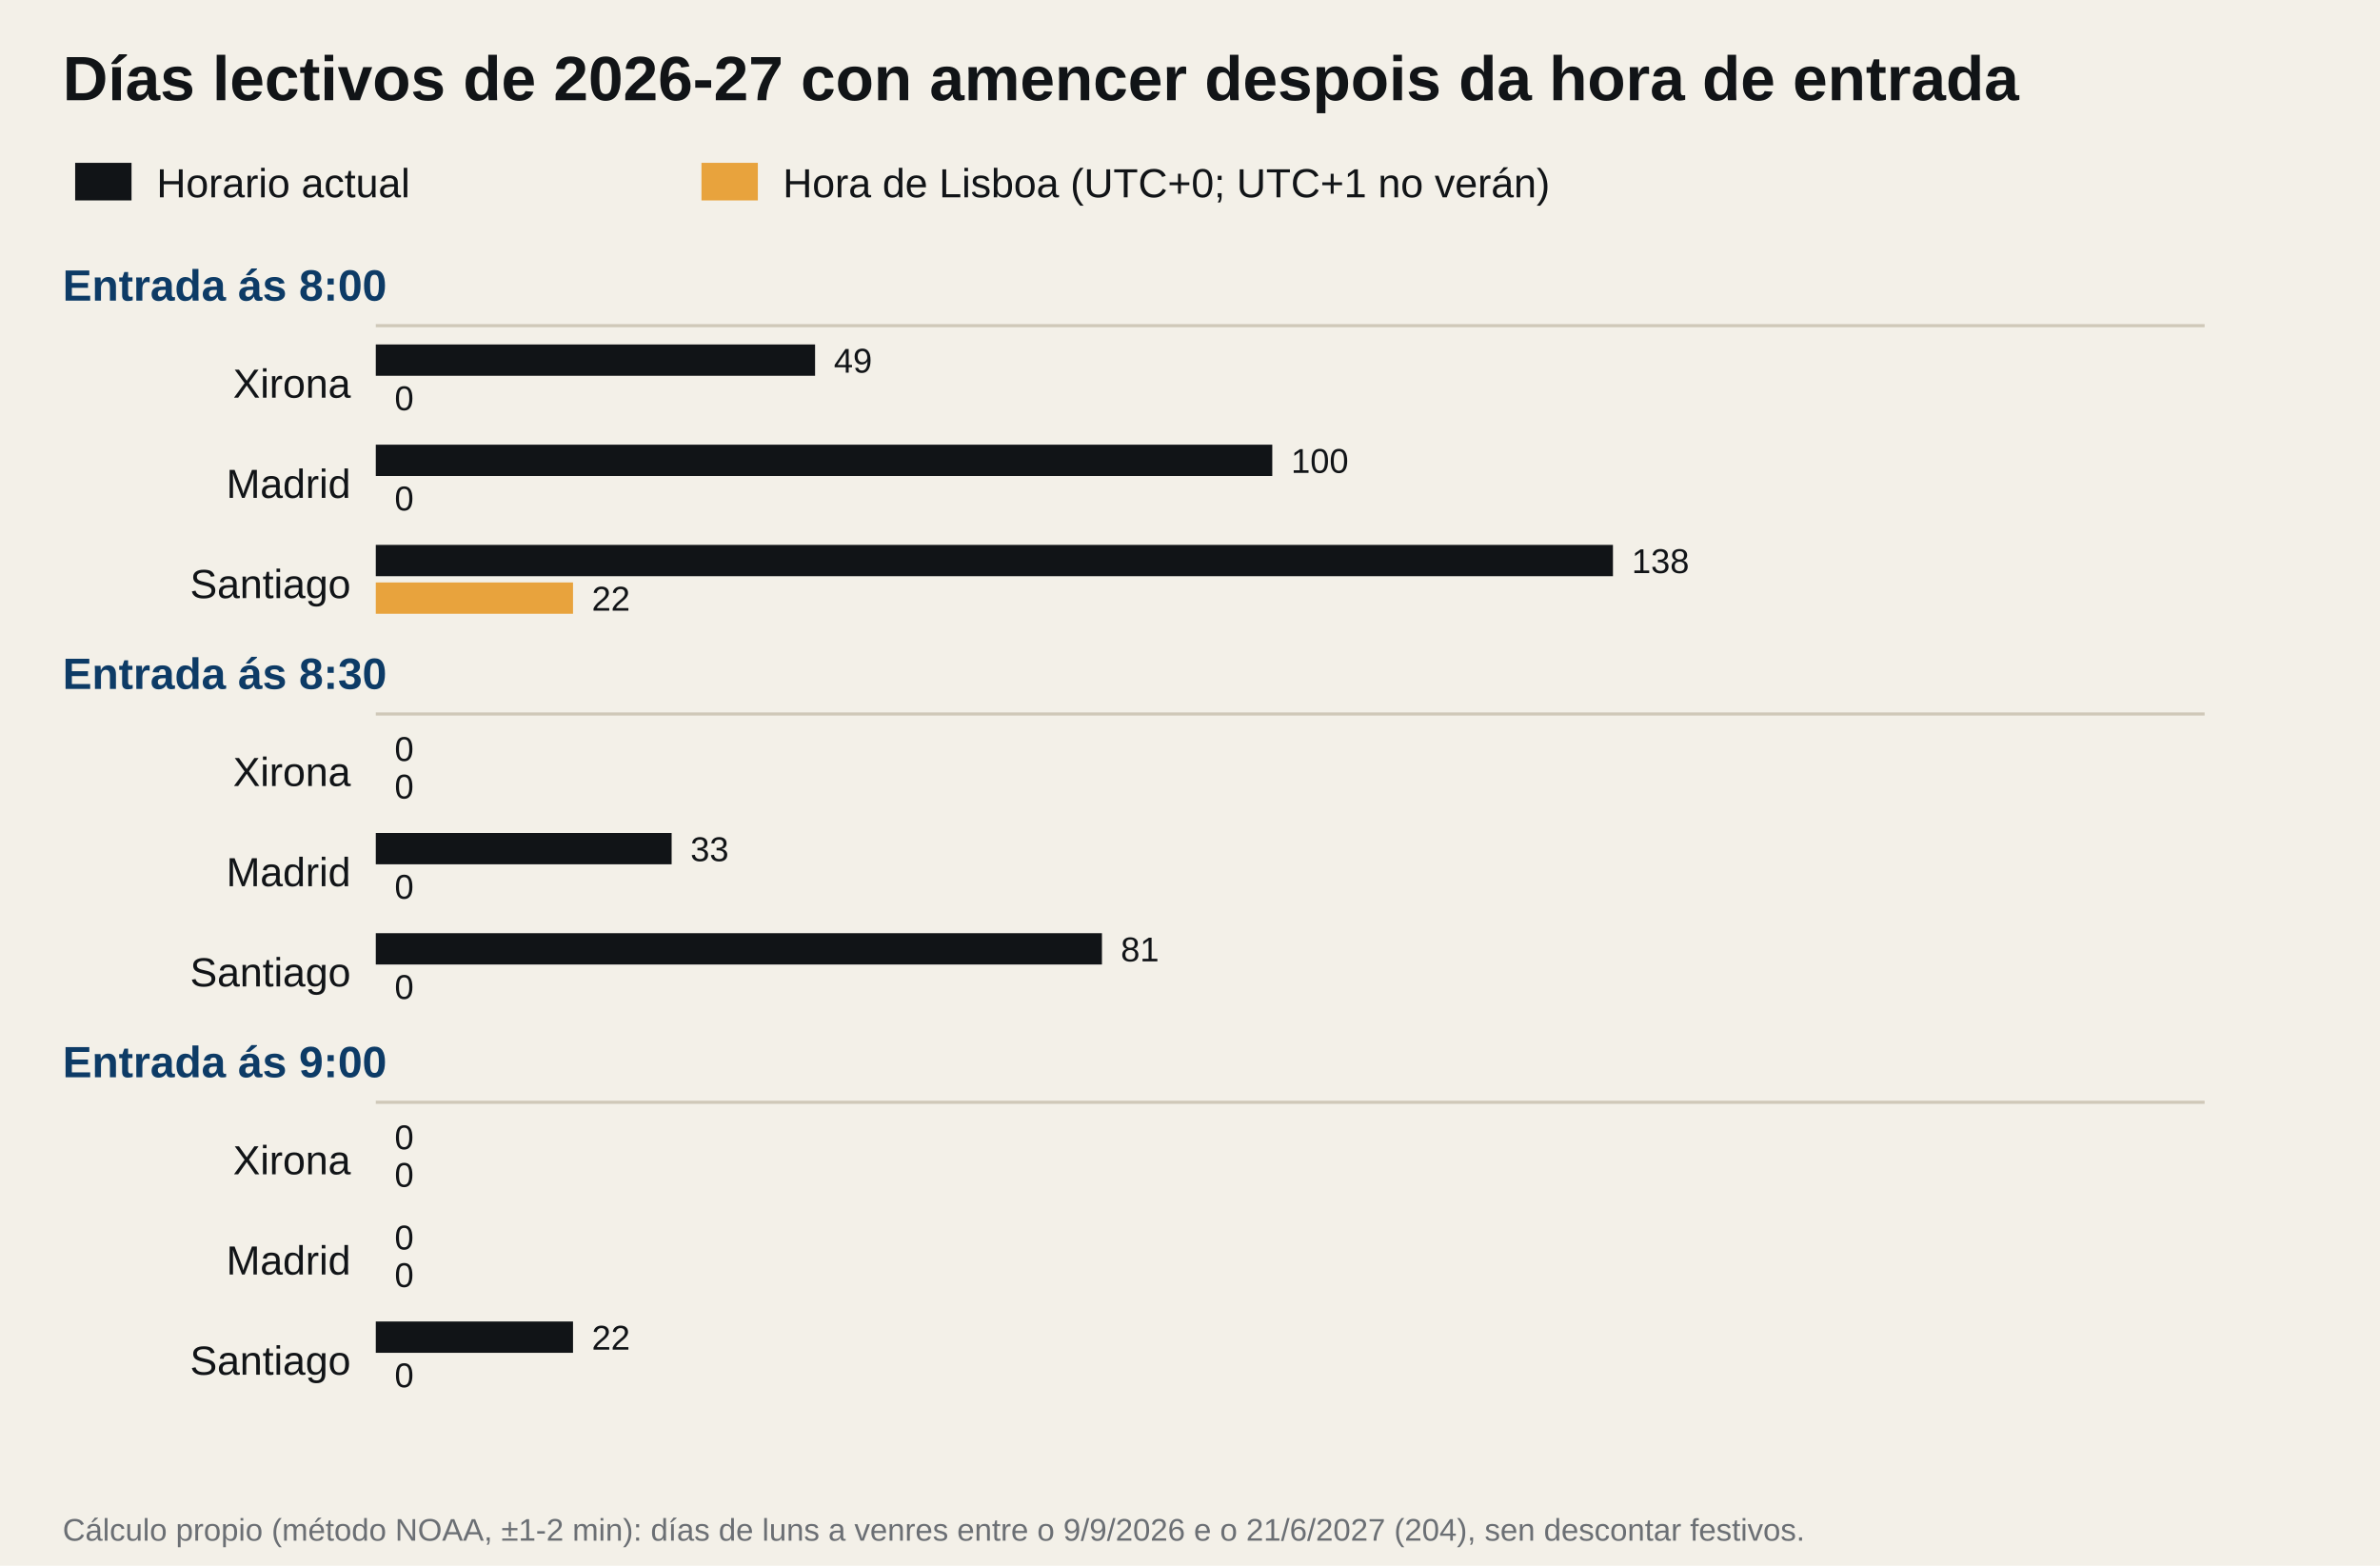
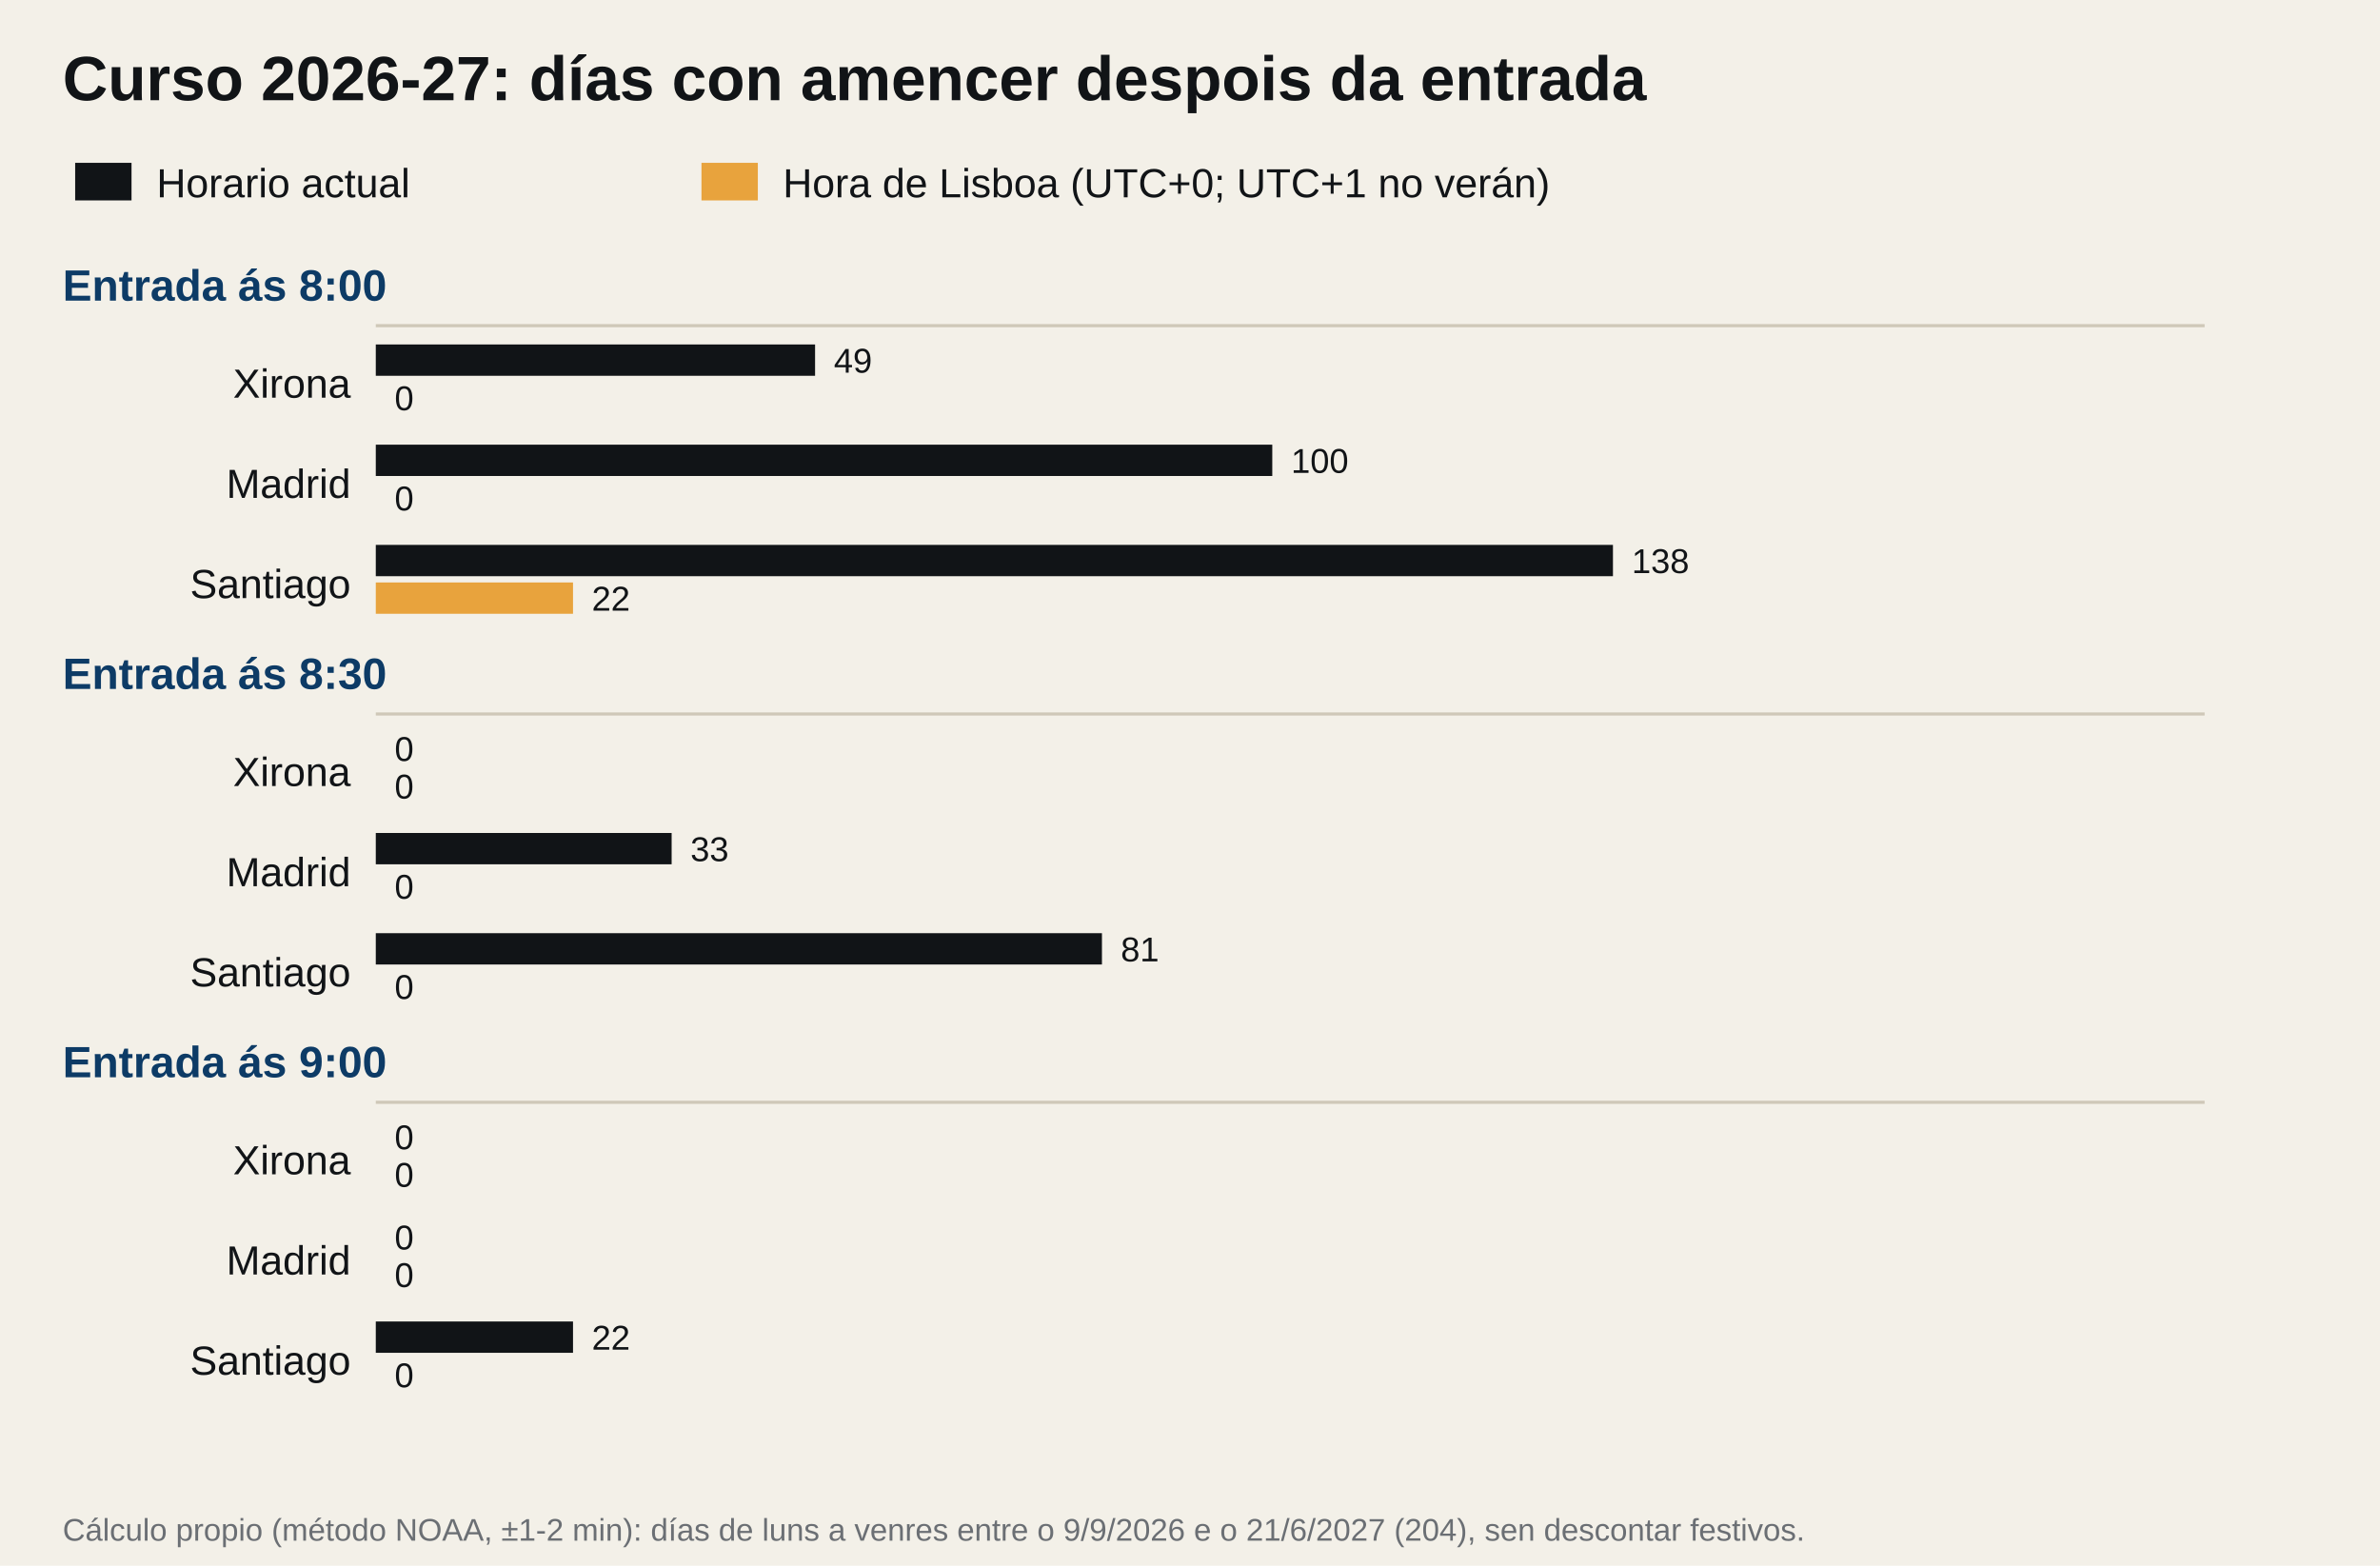
- <svg xmlns="http://www.w3.org/2000/svg" viewBox="0 0 760 500" role="img" aria-label="Gráfico de barras: días lectivos con amencer despois das 8:00, 8:30 e 9:00 en Xirona, Madrid e Santiago co horario actual e coa hora de Lisboa" font-family="'Schibsted Grotesk', 'Helvetica Neue', Arial, sans-serif">
+ <svg xmlns="http://www.w3.org/2000/svg" viewBox="0 0 760 500" role="img" aria-label="Gráfico de barras: días de luns a venres do curso con amencer despois das 8:00, 8:30 e 9:00 en Xirona, Madrid e Santiago co horario actual e coa hora de Lisboa" font-family="'Schibsted Grotesk', 'Helvetica Neue', Arial, sans-serif">
  <rect width="760" height="500" fill="#f3f0e8" />
-   <text x="20" y="32" font-size="20" font-weight="800" fill="#111417">Días lectivos de 2026-27 con amencer despois da hora de entrada</text>
+   <text x="20" y="32" font-size="20" font-weight="800" fill="#111417">Curso 2026-27: días con amencer despois da entrada</text>
  <rect x="24" y="52" width="18" height="12" fill="#111417" />
  <text x="50" y="63" font-size="13" fill="#111417">Horario actual</text>
  <rect x="224" y="52" width="18" height="12" fill="#e8a33d" />
  <text x="250" y="63" font-size="13" fill="#111417">Hora de Lisboa (UTC+0; UTC+1 no verán)</text>
  <text x="20" y="96" font-size="14" font-weight="700" fill="#0d3b66">Entrada ás 8:00</text>
  <line x1="120" x2="704" y1="104" y2="104" stroke="#cfc8b8" />
  <text x="112" y="127" font-size="13" text-anchor="end" fill="#111417">Xirona</text>
  <rect x="120" y="110" width="140.275" height="10" fill="#111417" />
  <text x="266.275" y="119" font-size="11" fill="#111417">49</text>
  <rect x="120" y="122" width="0" height="10" fill="#e8a33d" />
  <text x="126" y="131" font-size="11" fill="#111417">0</text>
  <text x="112" y="159" font-size="13" text-anchor="end" fill="#111417">Madrid</text>
  <rect x="120" y="142" width="286.275" height="10" fill="#111417" />
  <text x="412.275" y="151" font-size="11" fill="#111417">100</text>
  <rect x="120" y="154" width="0" height="10" fill="#e8a33d" />
  <text x="126" y="163" font-size="11" fill="#111417">0</text>
  <text x="112" y="191" font-size="13" text-anchor="end" fill="#111417">Santiago</text>
  <rect x="120" y="174" width="395.059" height="10" fill="#111417" />
  <text x="521.059" y="183" font-size="11" fill="#111417">138</text>
  <rect x="120" y="186" width="62.98" height="10" fill="#e8a33d" />
  <text x="188.98" y="195" font-size="11" fill="#111417">22</text>
  <text x="20" y="220" font-size="14" font-weight="700" fill="#0d3b66">Entrada ás 8:30</text>
  <line x1="120" x2="704" y1="228" y2="228" stroke="#cfc8b8" />
  <text x="112" y="251" font-size="13" text-anchor="end" fill="#111417">Xirona</text>
  <rect x="120" y="234" width="0" height="10" fill="#111417" />
  <text x="126" y="243" font-size="11" fill="#111417">0</text>
  <rect x="120" y="246" width="0" height="10" fill="#e8a33d" />
  <text x="126" y="255" font-size="11" fill="#111417">0</text>
  <text x="112" y="283" font-size="13" text-anchor="end" fill="#111417">Madrid</text>
  <rect x="120" y="266" width="94.471" height="10" fill="#111417" />
  <text x="220.471" y="275" font-size="11" fill="#111417">33</text>
  <rect x="120" y="278" width="0" height="10" fill="#e8a33d" />
  <text x="126" y="287" font-size="11" fill="#111417">0</text>
  <text x="112" y="315" font-size="13" text-anchor="end" fill="#111417">Santiago</text>
  <rect x="120" y="298" width="231.882" height="10" fill="#111417" />
  <text x="357.882" y="307" font-size="11" fill="#111417">81</text>
  <rect x="120" y="310" width="0" height="10" fill="#e8a33d" />
  <text x="126" y="319" font-size="11" fill="#111417">0</text>
  <text x="20" y="344" font-size="14" font-weight="700" fill="#0d3b66">Entrada ás 9:00</text>
  <line x1="120" x2="704" y1="352" y2="352" stroke="#cfc8b8" />
  <text x="112" y="375" font-size="13" text-anchor="end" fill="#111417">Xirona</text>
  <rect x="120" y="358" width="0" height="10" fill="#111417" />
  <text x="126" y="367" font-size="11" fill="#111417">0</text>
  <rect x="120" y="370" width="0" height="10" fill="#e8a33d" />
  <text x="126" y="379" font-size="11" fill="#111417">0</text>
  <text x="112" y="407" font-size="13" text-anchor="end" fill="#111417">Madrid</text>
  <rect x="120" y="390" width="0" height="10" fill="#111417" />
  <text x="126" y="399" font-size="11" fill="#111417">0</text>
  <rect x="120" y="402" width="0" height="10" fill="#e8a33d" />
  <text x="126" y="411" font-size="11" fill="#111417">0</text>
  <text x="112" y="439" font-size="13" text-anchor="end" fill="#111417">Santiago</text>
  <rect x="120" y="422" width="62.98" height="10" fill="#111417" />
  <text x="188.98" y="431" font-size="11" fill="#111417">22</text>
  <rect x="120" y="434" width="0" height="10" fill="#e8a33d" />
  <text x="126" y="443" font-size="11" fill="#111417">0</text>
  <text x="20" y="492" font-size="10" fill="#6b6f74">Cálculo propio (método NOAA, ±1-2 min): días de luns a venres entre o 9/9/2026 e o 21/6/2027 (204), sen descontar festivos.</text>
</svg>
